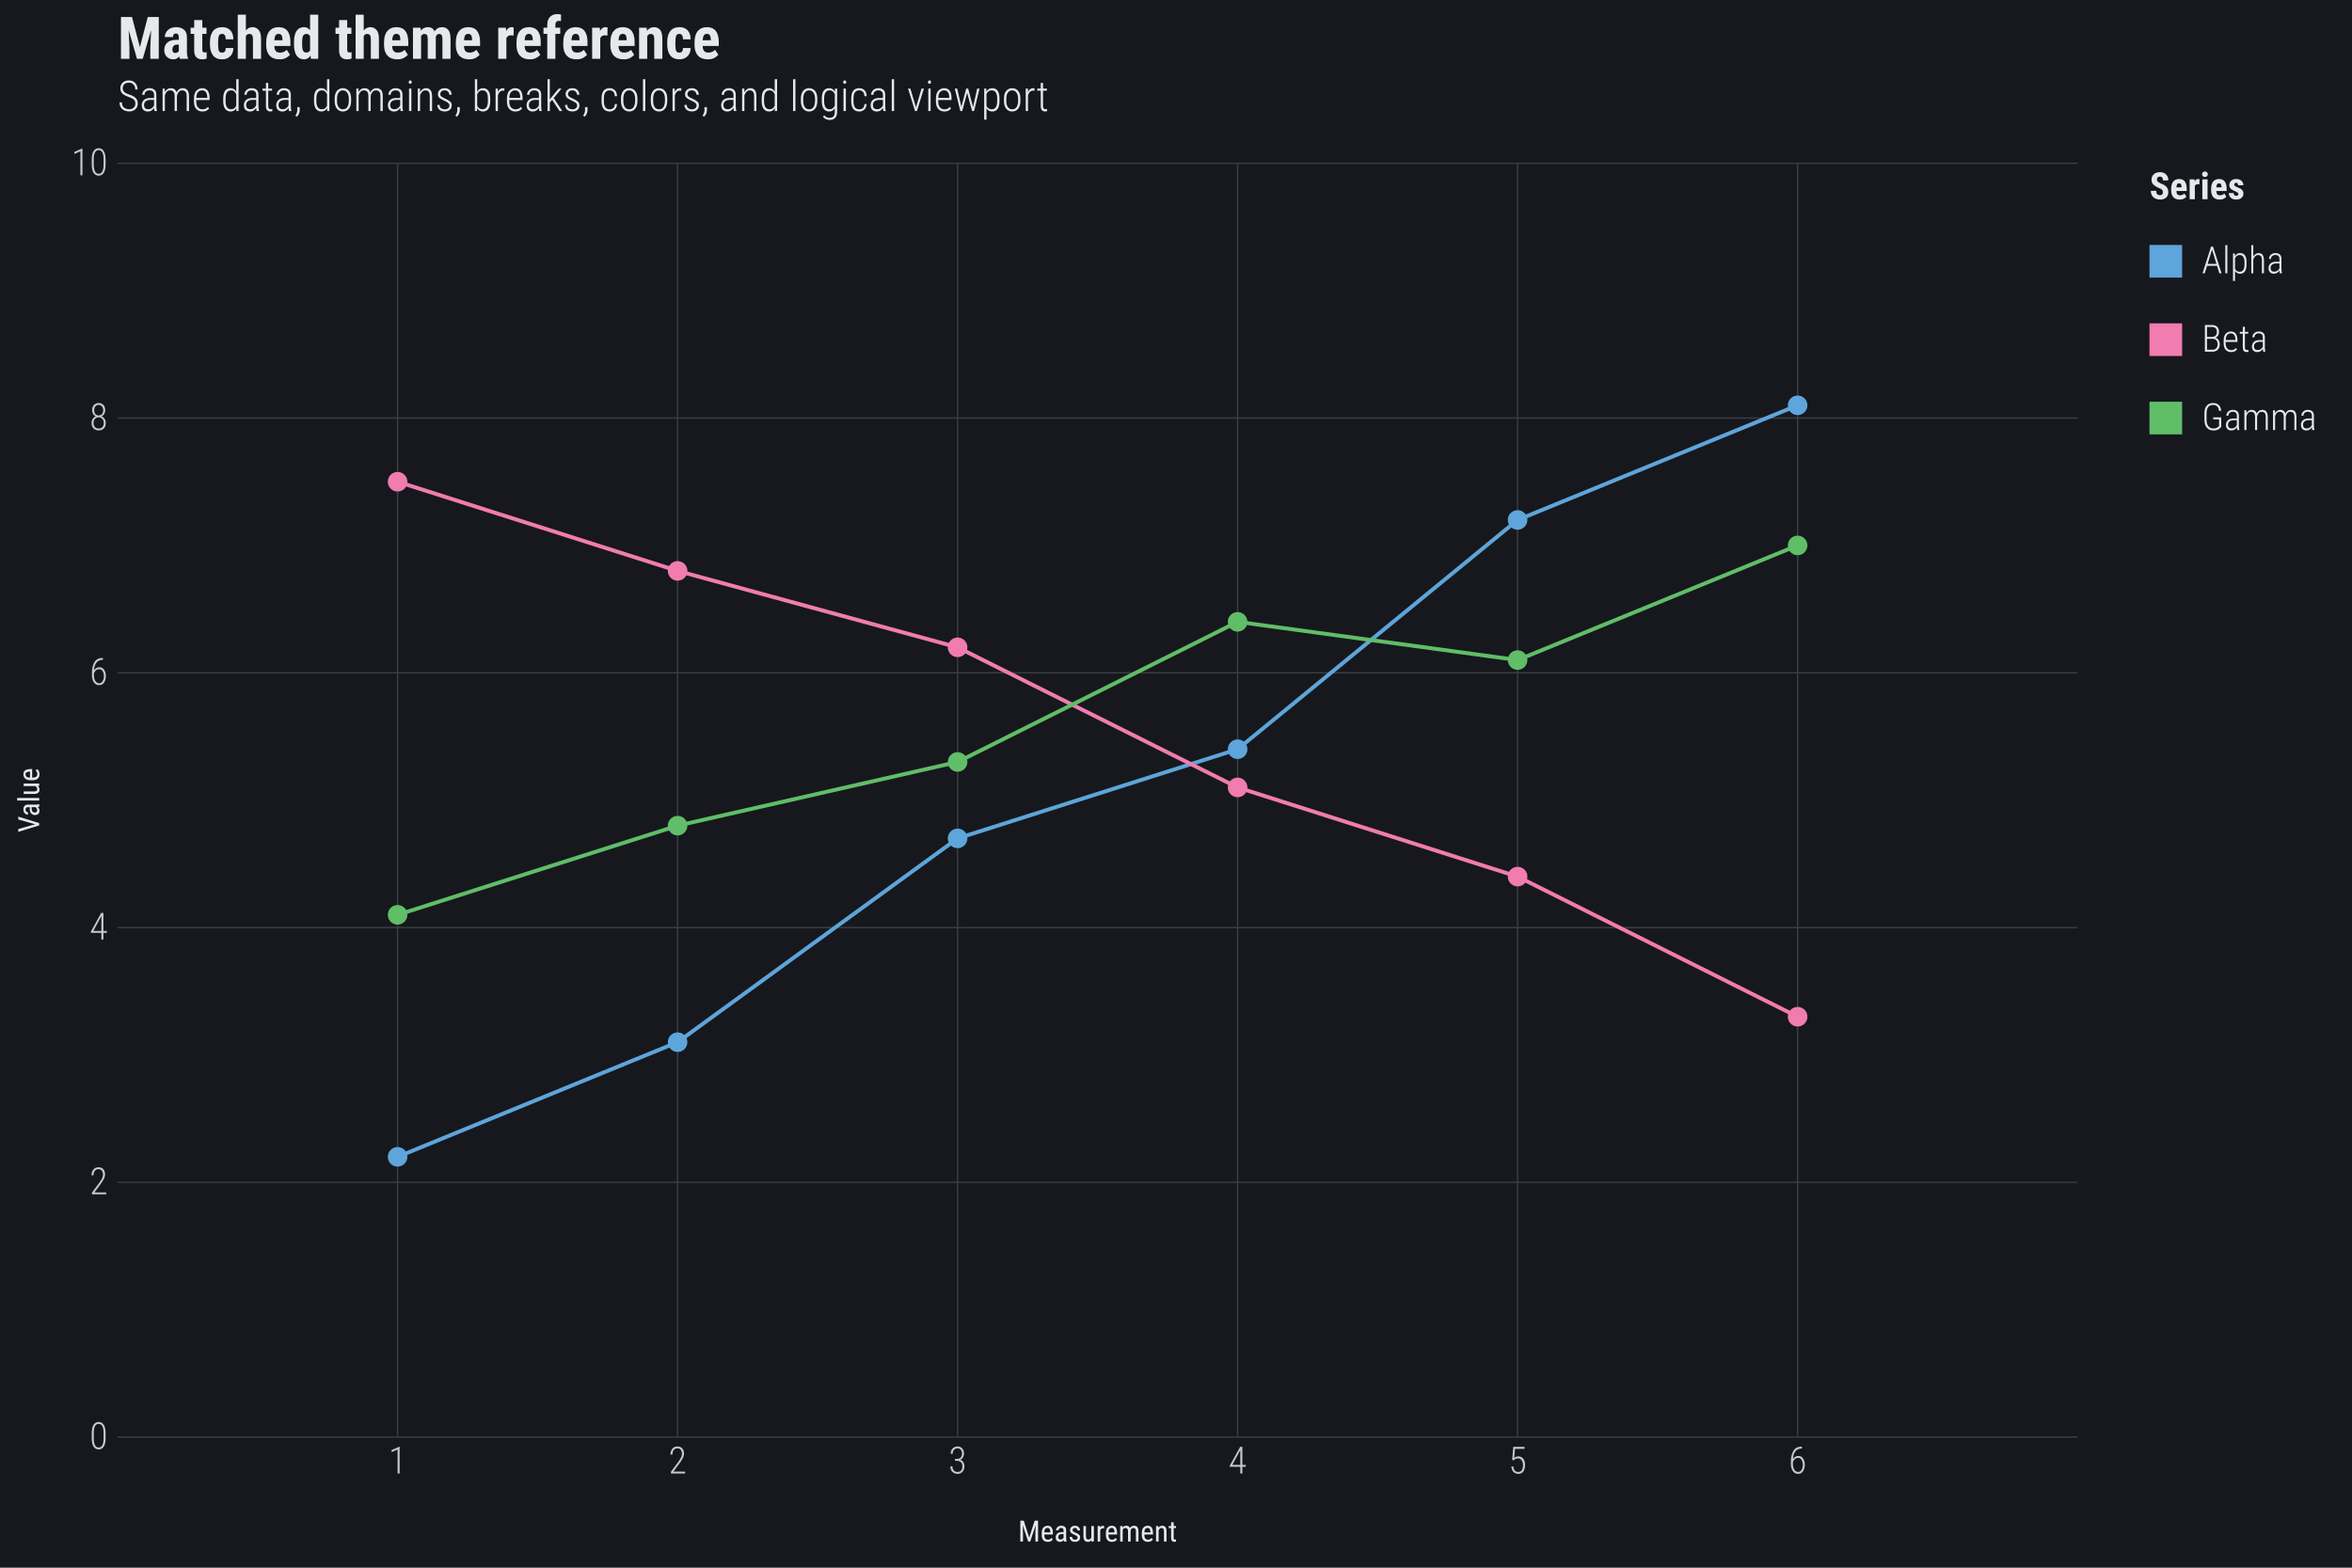
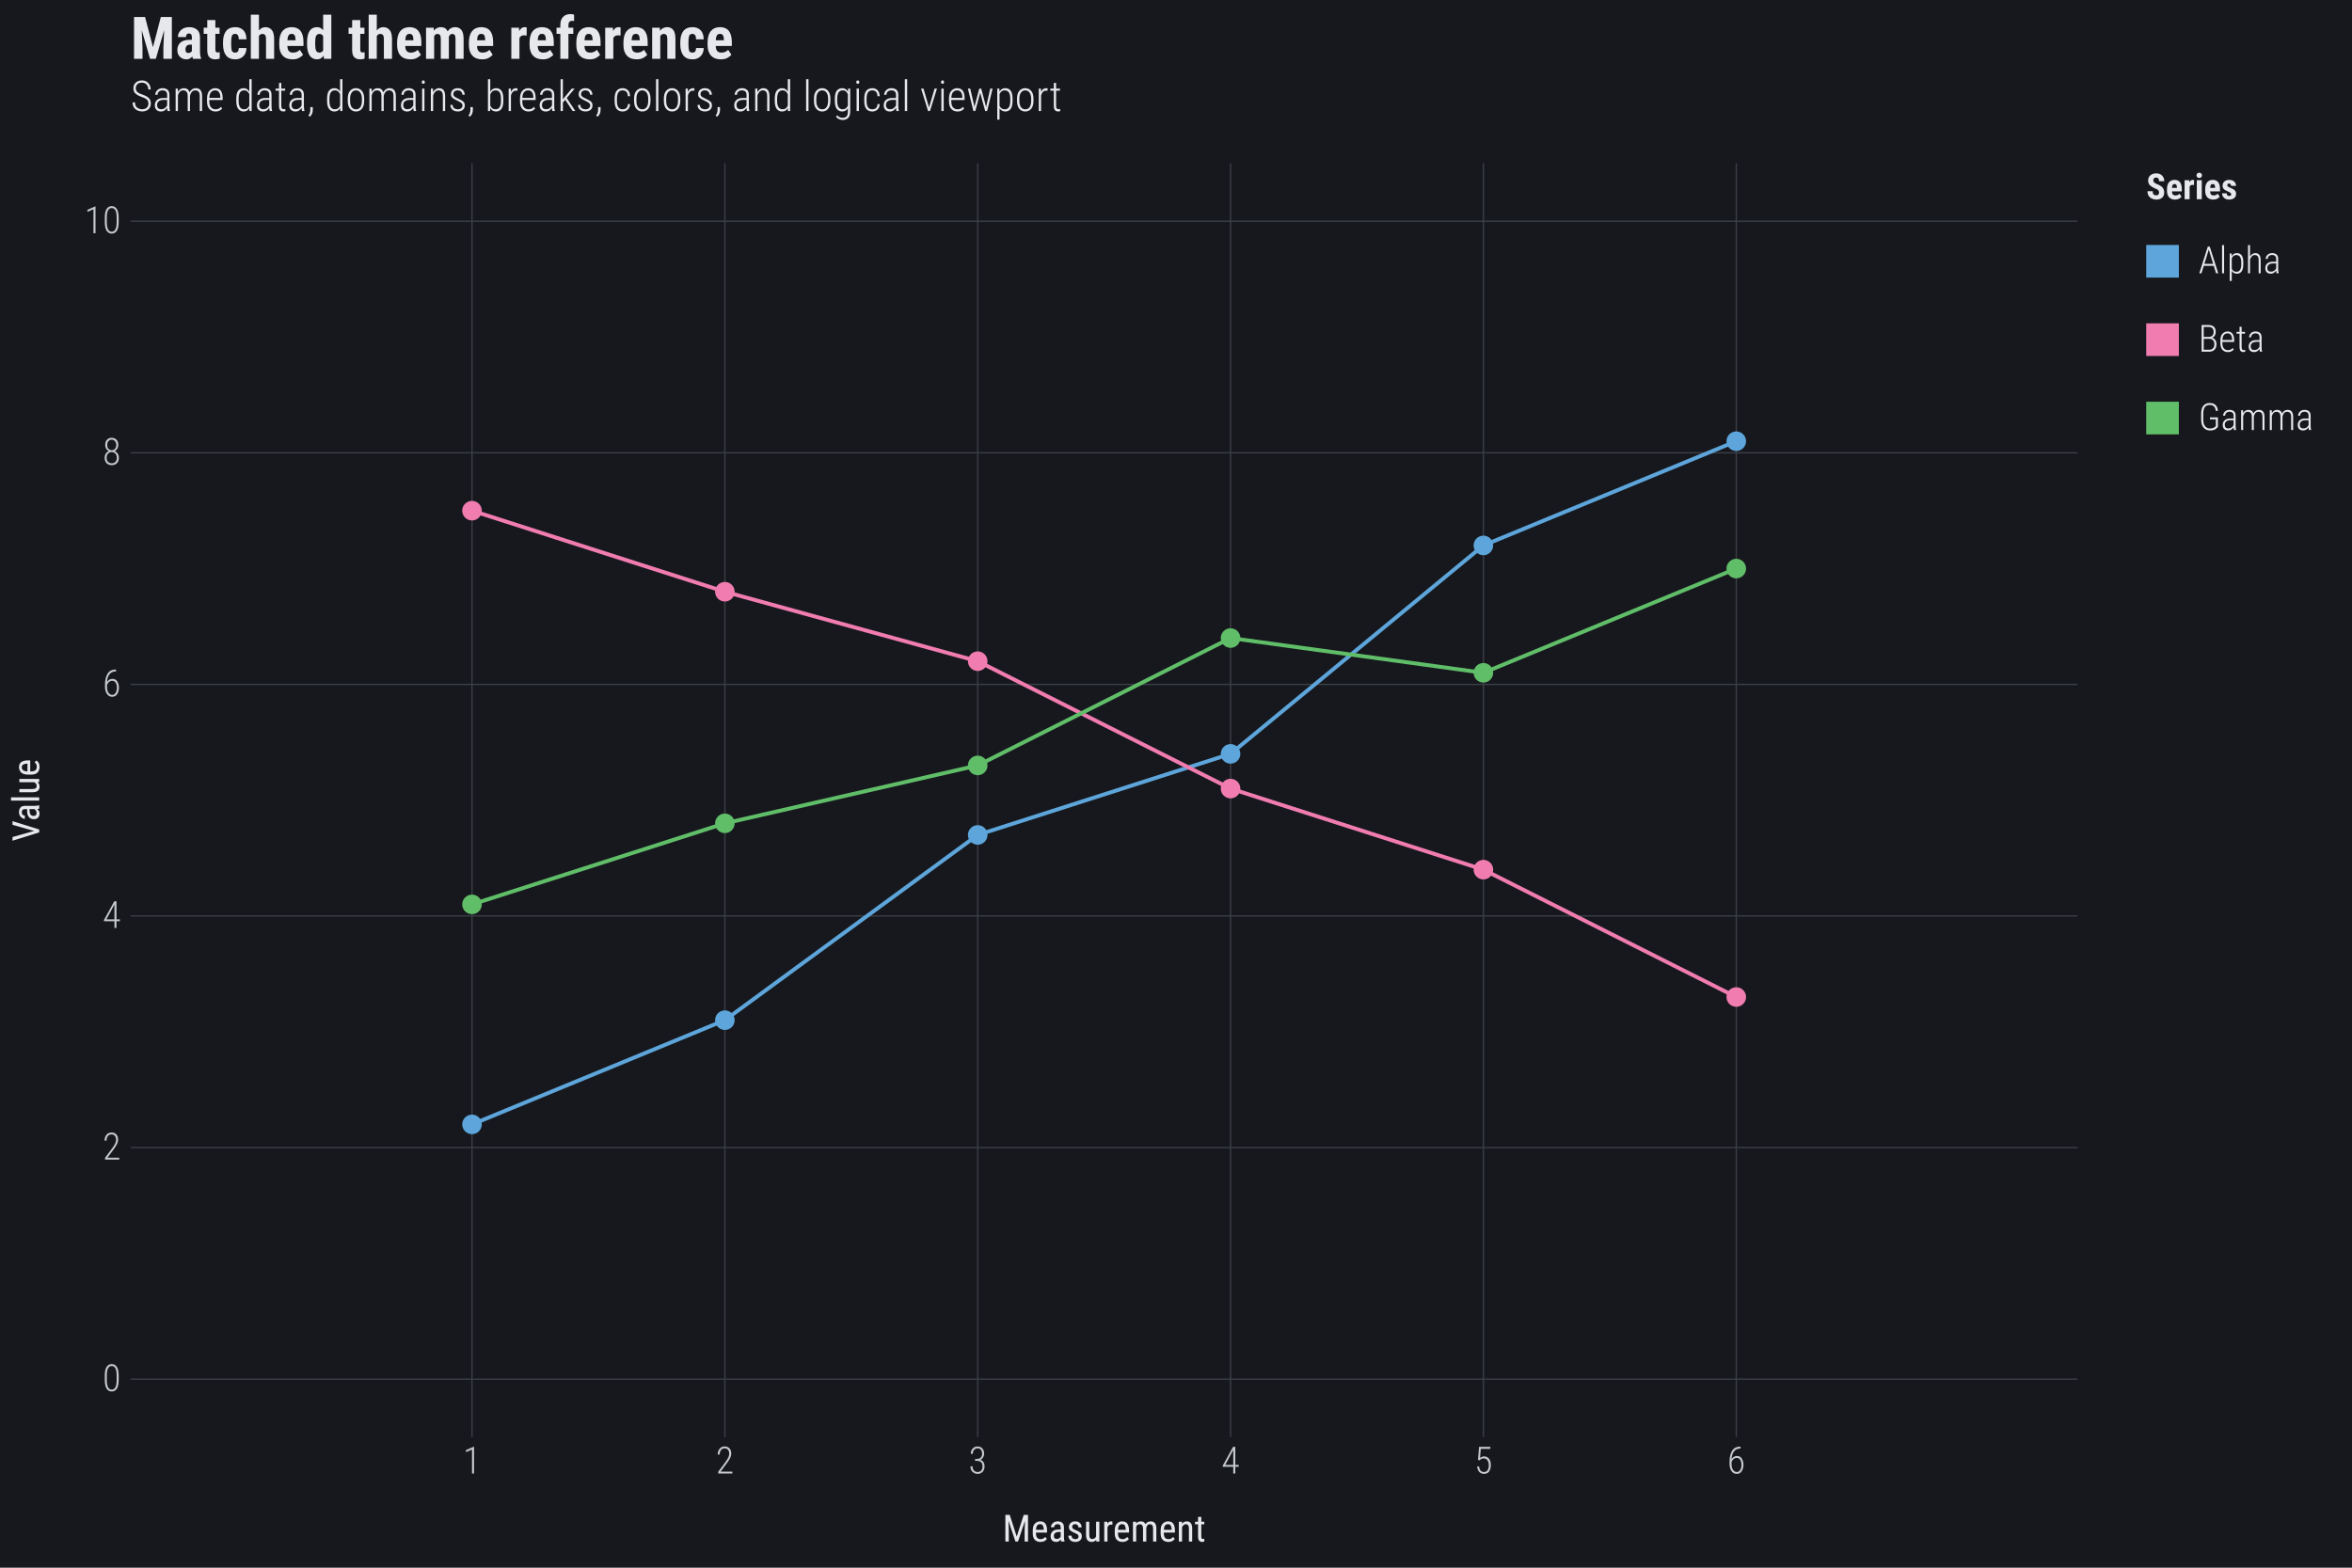
<svg xmlns="http://www.w3.org/2000/svg" width="720" height="480" viewBox="0 0 720 480" role="img" aria-label="Matched theme reference" class="gg-plot" font-family="&quot;Roboto Condensed&quot;, &quot;Arial Narrow&quot;, Arial, sans-serif" font-size="11.5" font-weight="300" text-rendering="optimizeLegibility" shape-rendering="geometricPrecision">
  <style>
@font-face{font-family:"Roboto Condensed";src:url("../../../packages/svelte/src/lib/fonts/RobotoCondensed-Light.ttf") format("truetype");font-weight:300}
@font-face{font-family:"Roboto Condensed";src:url("../../../packages/svelte/src/lib/fonts/RobotoCondensed-Regular.ttf") format("truetype");font-weight:400}
@font-face{font-family:"Roboto Condensed";src:url("../../../packages/svelte/src/lib/fonts/RobotoCondensed-Bold.ttf") format("truetype");font-weight:700}
</style>
  <rect class="gg-paper" width="720" height="480" fill="var(--gg-paper, #16181d)" />
-   <text class="gg-title" x="36" y="18" font-size="18" font-weight="700" fill="var(--gg-ink, #e6e8eb)">Matched theme reference</text>
-   <text class="gg-subtitle" x="36" y="34" font-size="13" font-weight="300" fill="var(--gg-ink, #e6e8eb)">Same data, domains, breaks, colors, and logical viewport</text>
+   <text class="gg-title" x="40" y="18" font-size="18" font-weight="700" fill="var(--gg-ink, #e6e8eb)">Matched theme reference</text>
+   <text class="gg-subtitle" x="40" y="34" font-size="13" font-weight="300" fill="var(--gg-ink, #e6e8eb)">Same data, domains, breaks, colors, and logical viewport</text>
  <defs>
    <clipPath id="gg-clip-0">
-       <rect width="600" height="390" />
+       <rect width="596" height="390" />
    </clipPath>
  </defs>
-   <g class="gg-panel" data-panel="0" transform="translate(36,50)">
-     <rect class="gg-panel-background" width="600" height="390" fill="var(--gg-panel, #16181d)" />
+   <g class="gg-panel" data-panel="0" transform="translate(40,50)">
+     <rect class="gg-panel-background" width="596" height="390" fill="var(--gg-panel, #16181d)" />
    <g class="gg-grid" stroke="var(--gg-grid, #3b3f46)" stroke-width="0.4" vector-effect="non-scaling-stroke">
-       <line x1="85.71" y1="0" x2="85.71" y2="390" />
-       <line x1="171.43" y1="0" x2="171.43" y2="390" />
-       <line x1="257.14" y1="0" x2="257.14" y2="390" />
-       <line x1="342.86" y1="0" x2="342.86" y2="390" />
-       <line x1="428.57" y1="0" x2="428.57" y2="390" />
-       <line x1="514.29" y1="0" x2="514.29" y2="390" />
-       <line x1="0" y1="390" x2="600" y2="390" />
-       <line x1="0" y1="312" x2="600" y2="312" />
-       <line x1="0" y1="234" x2="600" y2="234" />
-       <line x1="0" y1="156" x2="600" y2="156" />
-       <line x1="0" y1="78" x2="600" y2="78" />
-       <line x1="0" y1="0" x2="600" y2="0" />
+       <line x1="104.49" y1="0" x2="104.49" y2="390" />
+       <line x1="181.9" y1="0" x2="181.9" y2="390" />
+       <line x1="259.3" y1="0" x2="259.3" y2="390" />
+       <line x1="336.7" y1="0" x2="336.7" y2="390" />
+       <line x1="414.1" y1="0" x2="414.1" y2="390" />
+       <line x1="491.51" y1="0" x2="491.51" y2="390" />
+       <line x1="0" y1="372.27" x2="596" y2="372.27" />
+       <line x1="0" y1="301.36" x2="596" y2="301.36" />
+       <line x1="0" y1="230.45" x2="596" y2="230.45" />
+       <line x1="0" y1="159.55" x2="596" y2="159.55" />
+       <line x1="0" y1="88.64" x2="596" y2="88.64" />
+       <line x1="0" y1="17.73" x2="596" y2="17.73" />
    </g>
    <g class="gg-marks" clip-path="url(#gg-clip-0)">
      <g class="gg-batch gg-paths" data-layer="0">
-         <path d="M85.71 304.2L171.43 269.1L257.14 206.7L342.86 179.4L428.57 109.2L514.29 74.1" fill="none" stroke="#5da5da" stroke-width="1.2" stroke-linejoin="round" stroke-linecap="round" />
-         <path d="M85.71 97.5L171.43 124.8L257.14 148.2L342.86 191.1L428.57 218.4L514.29 261.3" fill="none" stroke="#f17cb0" stroke-width="1.2" stroke-linejoin="round" stroke-linecap="round" />
-         <path d="M85.71 230.1L171.43 202.8L257.14 183.3L342.86 140.4L428.57 152.1L514.29 117" fill="none" stroke="#60bd68" stroke-width="1.2" stroke-linejoin="round" stroke-linecap="round" />
+         <path d="M104.49 294.27L181.9 262.36L259.3 205.64L336.7 180.82L414.1 117L491.51 85.09" fill="none" stroke="#5da5da" stroke-width="1.2" stroke-linejoin="round" stroke-linecap="round" />
+         <path d="M104.49 106.36L181.9 131.18L259.3 152.45L336.7 191.45L414.1 216.27L491.51 255.27" fill="none" stroke="#f17cb0" stroke-width="1.2" stroke-linejoin="round" stroke-linecap="round" />
+         <path d="M104.49 226.91L181.9 202.09L259.3 184.36L336.7 145.36L414.1 156L491.51 124.09" fill="none" stroke="#60bd68" stroke-width="1.2" stroke-linejoin="round" stroke-linecap="round" />
      </g>
      <g class="gg-batch gg-points" data-layer="1">
-         <circle cx="85.71" cy="304.2" r="3" fill="#5da5da" />
-         <circle cx="171.43" cy="269.1" r="3" fill="#5da5da" />
-         <circle cx="257.14" cy="206.7" r="3" fill="#5da5da" />
-         <circle cx="342.86" cy="179.4" r="3" fill="#5da5da" />
-         <circle cx="428.57" cy="109.2" r="3" fill="#5da5da" />
-         <circle cx="514.29" cy="74.1" r="3" fill="#5da5da" />
-         <circle cx="85.71" cy="97.5" r="3" fill="#f17cb0" />
-         <circle cx="171.43" cy="124.8" r="3" fill="#f17cb0" />
-         <circle cx="257.14" cy="148.2" r="3" fill="#f17cb0" />
-         <circle cx="342.86" cy="191.1" r="3" fill="#f17cb0" />
-         <circle cx="428.57" cy="218.4" r="3" fill="#f17cb0" />
-         <circle cx="514.29" cy="261.3" r="3" fill="#f17cb0" />
-         <circle cx="85.71" cy="230.1" r="3" fill="#60bd68" />
-         <circle cx="171.43" cy="202.8" r="3" fill="#60bd68" />
-         <circle cx="257.14" cy="183.3" r="3" fill="#60bd68" />
-         <circle cx="342.86" cy="140.4" r="3" fill="#60bd68" />
-         <circle cx="428.57" cy="152.1" r="3" fill="#60bd68" />
-         <circle cx="514.29" cy="117" r="3" fill="#60bd68" />
+         <circle class="gg-shape-circle" cx="104.49" cy="294.27" r="3" fill="#5da5da" />
+         <circle class="gg-shape-circle" cx="181.9" cy="262.36" r="3" fill="#5da5da" />
+         <circle class="gg-shape-circle" cx="259.3" cy="205.64" r="3" fill="#5da5da" />
+         <circle class="gg-shape-circle" cx="336.7" cy="180.82" r="3" fill="#5da5da" />
+         <circle class="gg-shape-circle" cx="414.1" cy="117" r="3" fill="#5da5da" />
+         <circle class="gg-shape-circle" cx="491.51" cy="85.09" r="3" fill="#5da5da" />
+         <circle class="gg-shape-circle" cx="104.49" cy="106.36" r="3" fill="#f17cb0" />
+         <circle class="gg-shape-circle" cx="181.9" cy="131.18" r="3" fill="#f17cb0" />
+         <circle class="gg-shape-circle" cx="259.3" cy="152.45" r="3" fill="#f17cb0" />
+         <circle class="gg-shape-circle" cx="336.7" cy="191.45" r="3" fill="#f17cb0" />
+         <circle class="gg-shape-circle" cx="414.1" cy="216.27" r="3" fill="#f17cb0" />
+         <circle class="gg-shape-circle" cx="491.51" cy="255.27" r="3" fill="#f17cb0" />
+         <circle class="gg-shape-circle" cx="104.49" cy="226.91" r="3" fill="#60bd68" />
+         <circle class="gg-shape-circle" cx="181.9" cy="202.09" r="3" fill="#60bd68" />
+         <circle class="gg-shape-circle" cx="259.3" cy="184.36" r="3" fill="#60bd68" />
+         <circle class="gg-shape-circle" cx="336.7" cy="145.36" r="3" fill="#60bd68" />
+         <circle class="gg-shape-circle" cx="414.1" cy="156" r="3" fill="#60bd68" />
+         <circle class="gg-shape-circle" cx="491.51" cy="124.09" r="3" fill="#60bd68" />
      </g>
    </g>
  </g>
-   <g class="gg-axis gg-axis-x" transform="translate(36,440)">
-     <g class="gg-tick" transform="translate(85.71,0)">
+   <g class="gg-axis gg-axis-x" transform="translate(40,440)">
+     <g class="gg-tick" transform="translate(104.49,0)">
      <text y="3" dy="0.71em" text-anchor="middle" fill="var(--gg-axisText, #c6c9ce)" font-size="11.5" font-weight="300">1</text>
    </g>
-     <g class="gg-tick" transform="translate(171.43,0)">
+     <g class="gg-tick" transform="translate(181.9,0)">
      <text y="3" dy="0.71em" text-anchor="middle" fill="var(--gg-axisText, #c6c9ce)" font-size="11.5" font-weight="300">2</text>
    </g>
-     <g class="gg-tick" transform="translate(257.14,0)">
+     <g class="gg-tick" transform="translate(259.3,0)">
      <text y="3" dy="0.71em" text-anchor="middle" fill="var(--gg-axisText, #c6c9ce)" font-size="11.5" font-weight="300">3</text>
    </g>
-     <g class="gg-tick" transform="translate(342.86,0)">
+     <g class="gg-tick" transform="translate(336.7,0)">
      <text y="3" dy="0.71em" text-anchor="middle" fill="var(--gg-axisText, #c6c9ce)" font-size="11.5" font-weight="300">4</text>
    </g>
-     <g class="gg-tick" transform="translate(428.57,0)">
+     <g class="gg-tick" transform="translate(414.1,0)">
      <text y="3" dy="0.71em" text-anchor="middle" fill="var(--gg-axisText, #c6c9ce)" font-size="11.5" font-weight="300">5</text>
    </g>
-     <g class="gg-tick" transform="translate(514.29,0)">
+     <g class="gg-tick" transform="translate(491.51,0)">
      <text y="3" dy="0.71em" text-anchor="middle" fill="var(--gg-axisText, #c6c9ce)" font-size="11.5" font-weight="300">6</text>
    </g>
  </g>
-   <g class="gg-axis gg-axis-y" transform="translate(36,50)">
-     <g class="gg-tick" transform="translate(0,390)">
+   <g class="gg-axis gg-axis-y" transform="translate(40,50)">
+     <g class="gg-tick" transform="translate(0,372.27)">
      <text x="-3" dy="0.32em" text-anchor="end" fill="var(--gg-axisText, #c6c9ce)" font-size="11.5" font-weight="300">0</text>
    </g>
-     <g class="gg-tick" transform="translate(0,312)">
+     <g class="gg-tick" transform="translate(0,301.36)">
      <text x="-3" dy="0.32em" text-anchor="end" fill="var(--gg-axisText, #c6c9ce)" font-size="11.5" font-weight="300">2</text>
    </g>
-     <g class="gg-tick" transform="translate(0,234)">
+     <g class="gg-tick" transform="translate(0,230.45)">
      <text x="-3" dy="0.32em" text-anchor="end" fill="var(--gg-axisText, #c6c9ce)" font-size="11.5" font-weight="300">4</text>
    </g>
-     <g class="gg-tick" transform="translate(0,156)">
+     <g class="gg-tick" transform="translate(0,159.55)">
      <text x="-3" dy="0.32em" text-anchor="end" fill="var(--gg-axisText, #c6c9ce)" font-size="11.5" font-weight="300">6</text>
    </g>
-     <g class="gg-tick" transform="translate(0,78)">
+     <g class="gg-tick" transform="translate(0,88.64)">
      <text x="-3" dy="0.32em" text-anchor="end" fill="var(--gg-axisText, #c6c9ce)" font-size="11.5" font-weight="300">8</text>
    </g>
-     <g class="gg-tick" transform="translate(0,0)">
+     <g class="gg-tick" transform="translate(0,17.73)">
      <text x="-3" dy="0.32em" text-anchor="end" fill="var(--gg-axisText, #c6c9ce)" font-size="11.5" font-weight="300">10</text>
    </g>
  </g>
-   <text class="gg-axis-title" x="336" y="472" text-anchor="middle" fill="var(--gg-ink, #e6e8eb)" font-size="9" font-weight="400">Measurement</text>
-   <text class="gg-axis-title" transform="translate(12,245) rotate(-90)" text-anchor="middle" fill="var(--gg-ink, #e6e8eb)" font-size="9" font-weight="400">Value</text>
-   <g class="gg-legend gg-legend-color" transform="translate(654,50)">
-     <text class="gg-legend-title" x="4" y="11" font-weight="bold" fill="var(--gg-ink, #e6e8eb)">Series</text>
+   <text class="gg-axis-title" x="338" y="472" text-anchor="middle" fill="var(--gg-ink, #e6e8eb)" font-size="11.5" font-weight="400">Measurement</text>
+   <text class="gg-axis-title" transform="translate(12,245) rotate(-90)" text-anchor="middle" fill="var(--gg-ink, #e6e8eb)" font-size="11.5" font-weight="400">Value</text>
+   <g class="gg-legend gg-legend-color gg-legend-right gg-legend-vertical" transform="translate(653,50)">
+     <text class="gg-legend-title" x="4" y="11" font-size="11" font-weight="bold" fill="var(--gg-ink, #e6e8eb)">Series</text>
    <rect class="gg-legend-swatch" x="4" y="25" width="10" height="10" fill="#5da5da" />
-     <text class="gg-legend-label" x="20" y="30" dy="0.32em" fill="var(--gg-ink, #e6e8eb)">Alpha</text>
+     <text class="gg-legend-label" x="20" y="30" dy="0.32em" font-size="11.5" fill="var(--gg-ink, #e6e8eb)">Alpha</text>
    <rect class="gg-legend-swatch" x="4" y="49" width="10" height="10" fill="#f17cb0" />
-     <text class="gg-legend-label" x="20" y="54" dy="0.32em" fill="var(--gg-ink, #e6e8eb)">Beta</text>
+     <text class="gg-legend-label" x="20" y="54" dy="0.32em" font-size="11.5" fill="var(--gg-ink, #e6e8eb)">Beta</text>
    <rect class="gg-legend-swatch" x="4" y="73" width="10" height="10" fill="#60bd68" />
-     <text class="gg-legend-label" x="20" y="78" dy="0.32em" fill="var(--gg-ink, #e6e8eb)">Gamma</text>
+     <text class="gg-legend-label" x="20" y="78" dy="0.32em" font-size="11.5" fill="var(--gg-ink, #e6e8eb)">Gamma</text>
  </g>
</svg>
